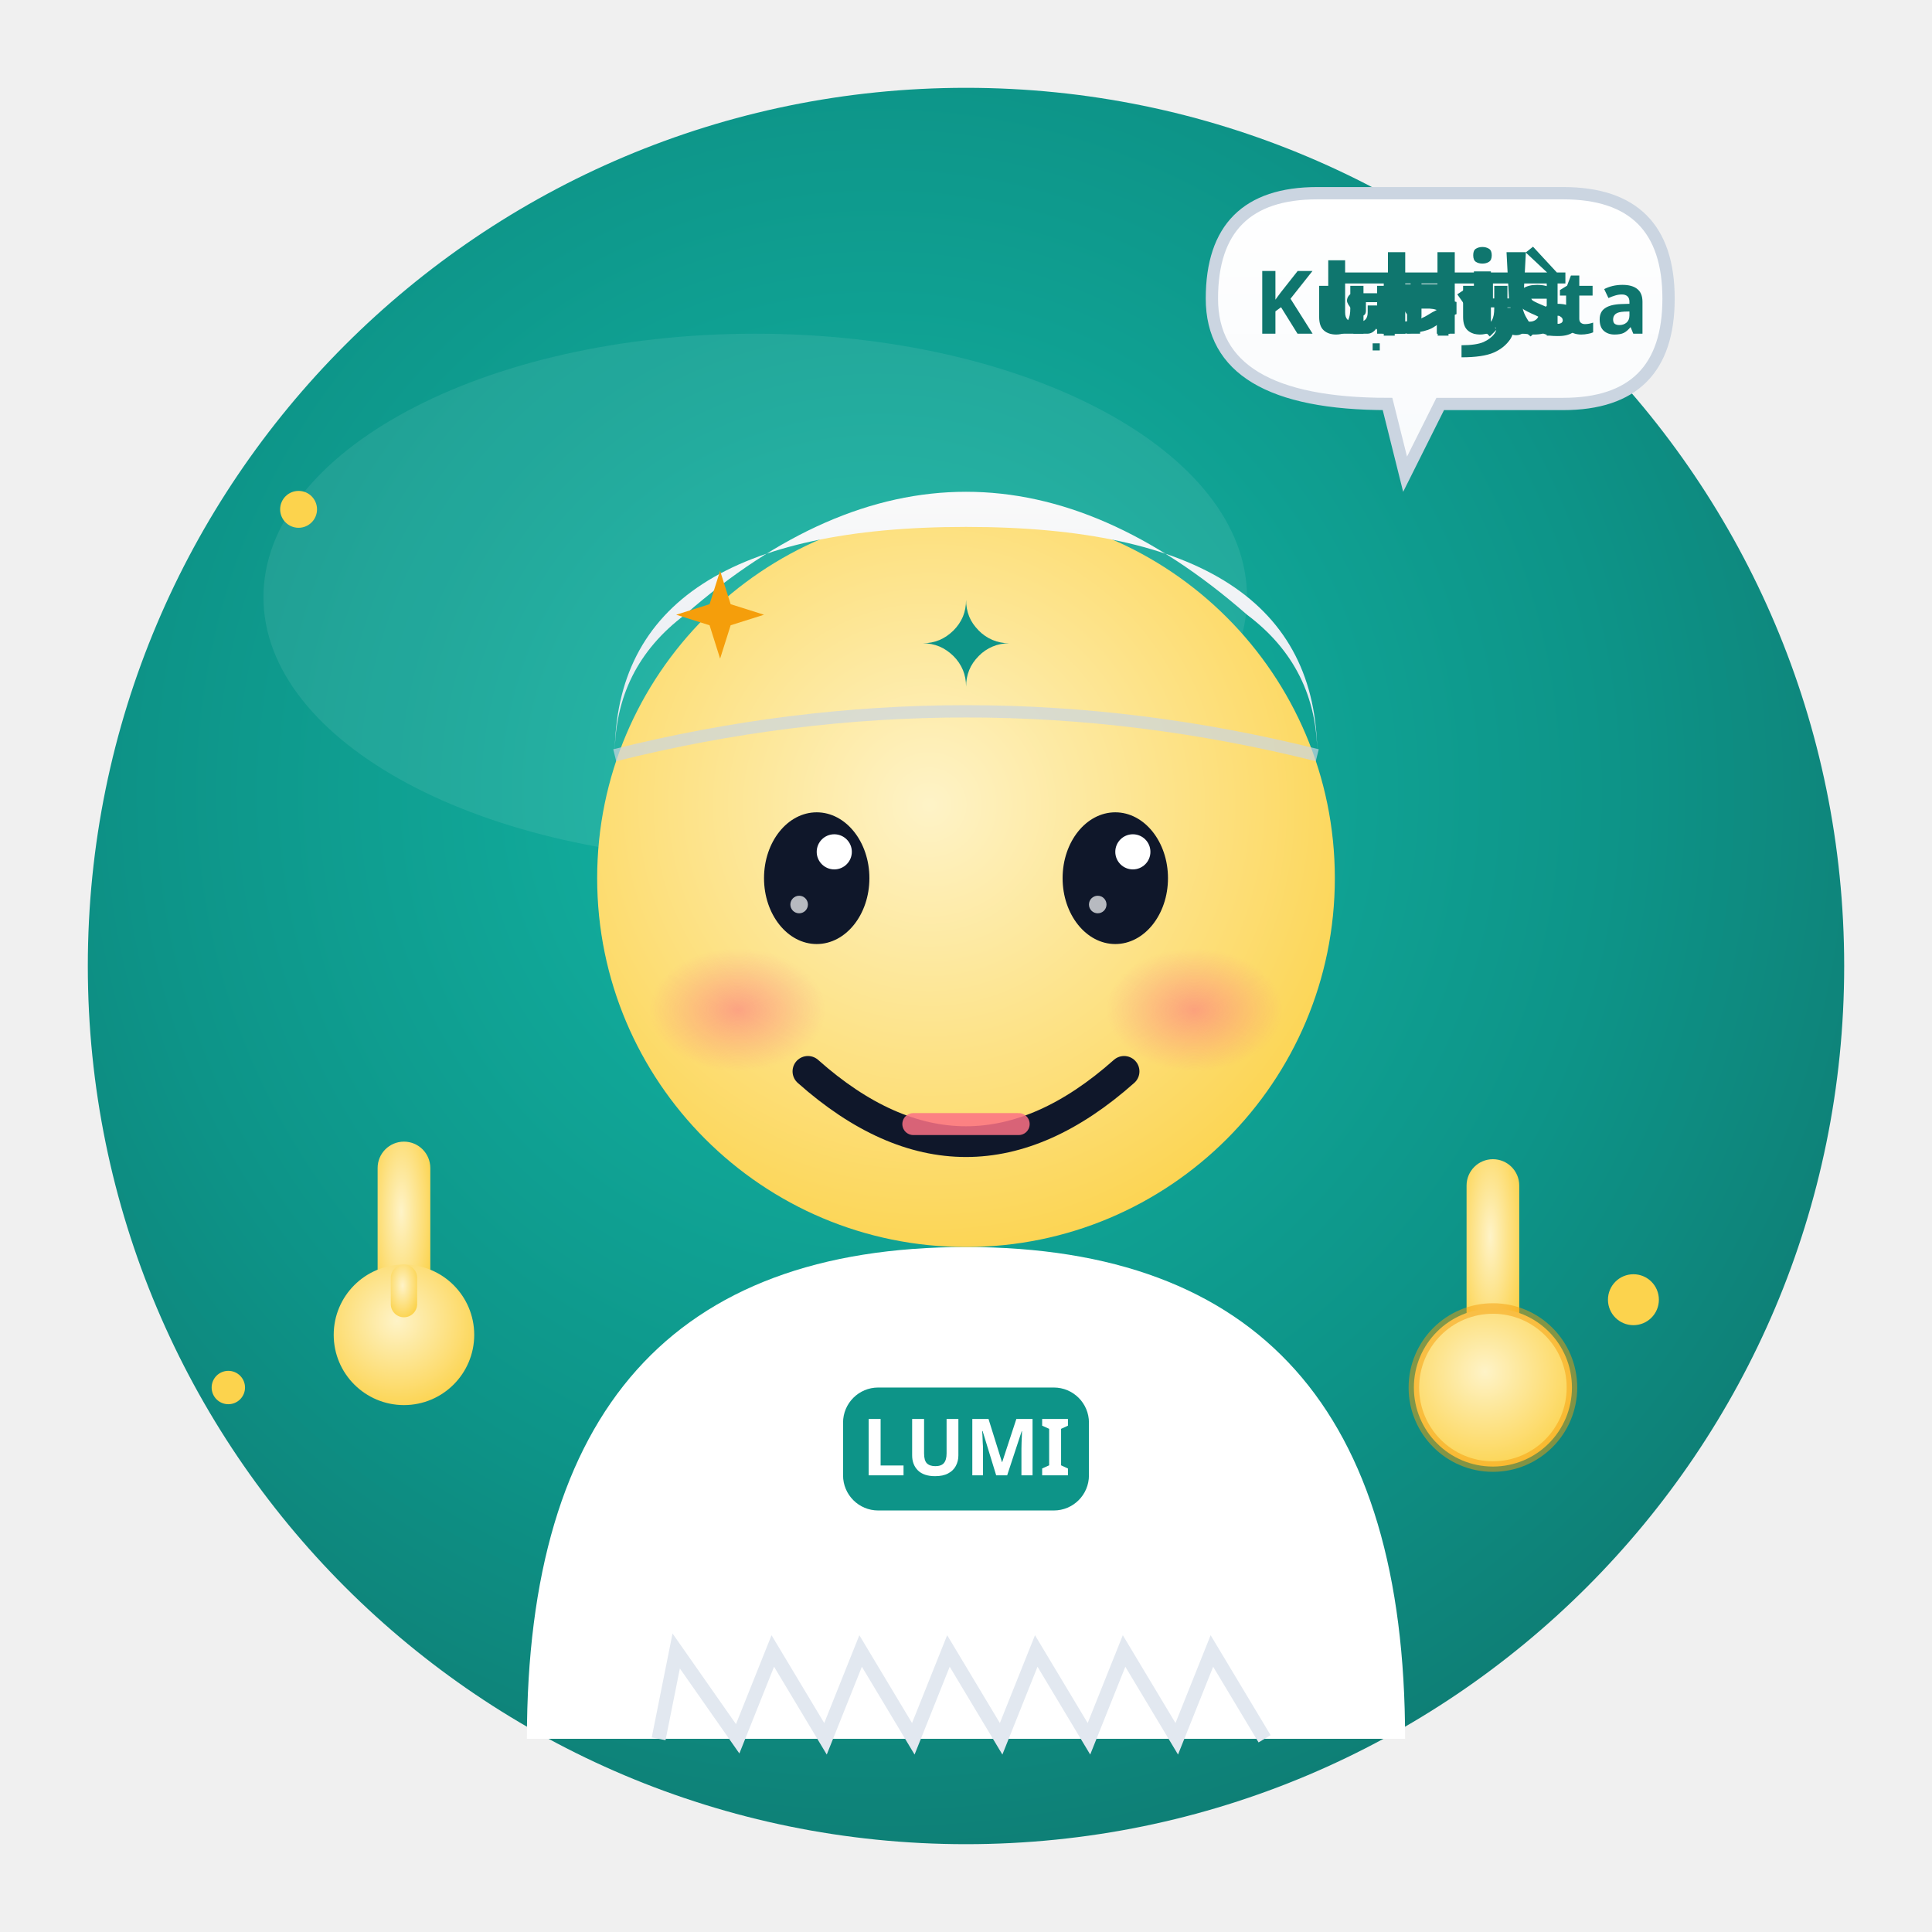
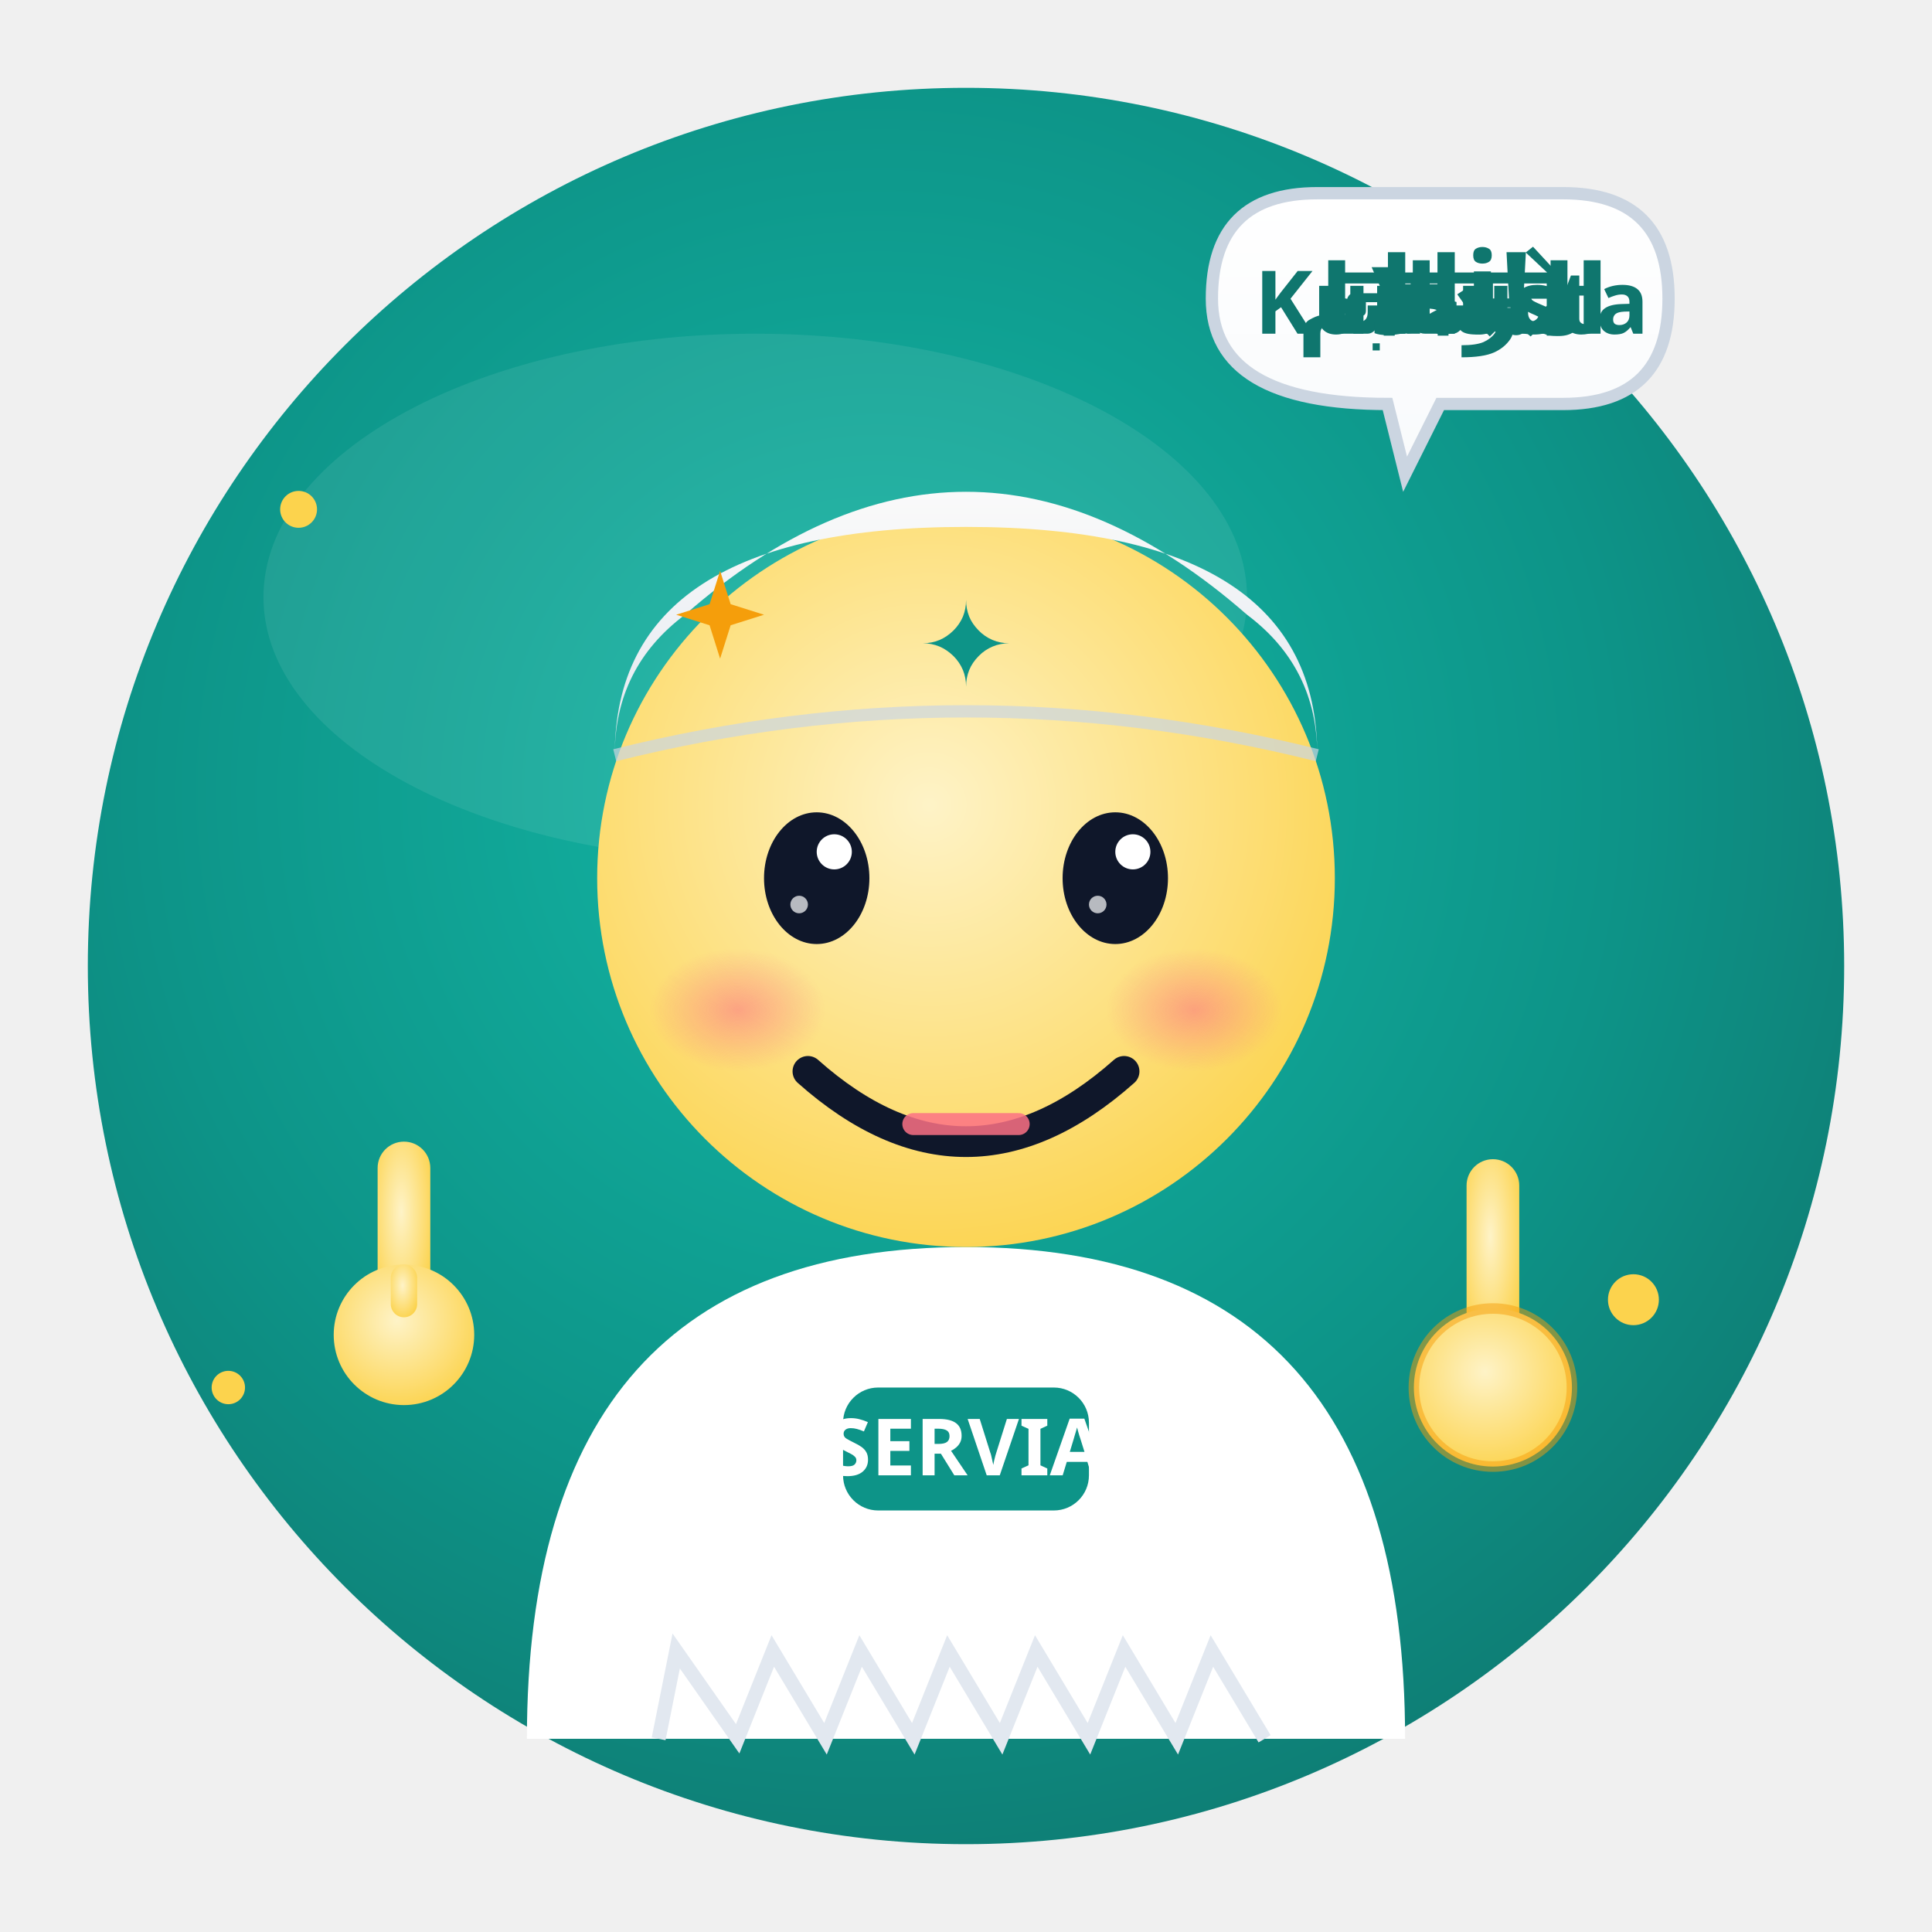
- <svg xmlns="http://www.w3.org/2000/svg" viewBox="0 0 220 220" width="220" height="220" role="img" aria-label="Lumi mascot waving">
+ <svg xmlns="http://www.w3.org/2000/svg" viewBox="0 0 220 220" width="220" height="220" role="img" aria-label="Servia mascot waving">
  <defs>
    <radialGradient id="bg" cx="0.45" cy="0.4" r="0.7">
      <stop offset="0%" stop-color="#14B8A6" />
      <stop offset="60%" stop-color="#0D9488" />
      <stop offset="100%" stop-color="#0F766E" />
    </radialGradient>
    <radialGradient id="cheek" cx="0.5" cy="0.5" r="0.5">
      <stop offset="0%" stop-color="#FB7185" stop-opacity="0.55" />
      <stop offset="100%" stop-color="#FB7185" stop-opacity="0" />
    </radialGradient>
    <radialGradient id="face" cx="0.45" cy="0.4" r="0.65">
      <stop offset="0%" stop-color="#FEF3C7" />
      <stop offset="100%" stop-color="#FCD34D" />
    </radialGradient>
    <linearGradient id="cap" x1="0" y1="0" x2="0" y2="1">
      <stop offset="0%" stop-color="#FAFAFA" />
      <stop offset="100%" stop-color="#E2E8F0" />
    </linearGradient>
    <linearGradient id="bubble" x1="0" y1="0" x2="0" y2="1">
      <stop offset="0%" stop-color="#FFFFFF" />
      <stop offset="100%" stop-color="#F8FAFC" />
    </linearGradient>
    <filter id="soft" x="-20%" y="-20%" width="140%" height="140%">
      <feGaussianBlur stdDeviation="2" />
    </filter>
  </defs>
  <circle cx="110" cy="110" r="100" fill="url(#bg)" />
  <ellipse cx="86" cy="68" rx="56" ry="30" fill="#fff" opacity="0.08" />
  <g fill="#FCD34D">
    <circle cx="178" cy="40" r="2.6">
      <animate attributeName="r" values="2.6;4.4;2.6" dur="2.2s" repeatCount="indefinite" />
      <animate attributeName="opacity" values="0.4;1;0.4" dur="2.2s" repeatCount="indefinite" />
    </circle>
    <circle cx="34" cy="58" r="2.1">
      <animate attributeName="r" values="2.1;3.6;2.1" dur="2.6s" begin="0.3s" repeatCount="indefinite" />
      <animate attributeName="opacity" values="0.3;1;0.3" dur="2.6s" begin="0.3s" repeatCount="indefinite" />
    </circle>
    <circle cx="186" cy="148" r="2.9">
      <animate attributeName="r" values="2.9;4.7;2.9" dur="3s" begin="0.6s" repeatCount="indefinite" />
      <animate attributeName="opacity" values="0.4;1;0.4" dur="3s" begin="0.6s" repeatCount="indefinite" />
    </circle>
    <circle cx="26" cy="158" r="1.9">
      <animate attributeName="r" values="1.9;3.2;1.9" dur="2.4s" begin="0.9s" repeatCount="indefinite" />
      <animate attributeName="opacity" values="0.3;1;0.3" dur="2.4s" begin="0.9s" repeatCount="indefinite" />
    </circle>
  </g>
  <g>
    <animateTransform attributeName="transform" type="translate" values="0 0; 0 -4; 0 0" dur="2.6s" repeatCount="indefinite" />
    <g transform="translate(160 50)">
      <animateTransform attributeName="transform" type="translate" values="160 50; 162 46; 160 50" dur="2.2s" repeatCount="indefinite" />
      <path d="M-22 -16 Q-22 -28 -10 -28 L18 -28 Q30 -28 30 -16 Q30 -4 18 -4 L4 -4 L0 4 L-2 -4 Q-22 -4 -22 -16 Z" fill="url(#bubble)" stroke="#CBD5E1" stroke-width="1.4" />
      <text x="4" y="-12" text-anchor="middle" font-family="system-ui,sans-serif" font-weight="800" font-size="13" fill="#0F766E">
-         <animate attributeName="opacity" values="1;1;0;0;1;1;0;0;1;1;0;0;1" keyTimes="0;0.22;0.25;0.27;0.3;0.5;0.52;0.55;0.57;0.78;0.8;0.83;1" dur="12s" repeatCount="indefinite" />
+         <animate attributeName="opacity" values="1;1;0;0;0;0;0;0;0;0;1" keyTimes="0;0.18;0.20;0.38;0.40;0.58;0.60;0.78;0.80;0.98;1" dur="15s" repeatCount="indefinite" />
        Hi!
      </text>
      <text x="4" y="-12" text-anchor="middle" font-family="system-ui,sans-serif" font-weight="800" font-size="11" fill="#0F766E">
-         <animate attributeName="opacity" values="0;0;0;1;1;0;0;0;0;0;0;0;0" keyTimes="0;0.22;0.25;0.27;0.3;0.5;0.52;0.55;0.57;0.78;0.8;0.83;1" dur="12s" repeatCount="indefinite" />
+         <animate attributeName="opacity" values="0;0;1;1;0;0;0;0;0;0;0" keyTimes="0;0.18;0.20;0.38;0.40;0.58;0.60;0.78;0.80;0.98;1" dur="15s" repeatCount="indefinite" />
        مرحبا
      </text>
      <text x="4" y="-12" text-anchor="middle" font-family="system-ui,sans-serif" font-weight="800" font-size="11" fill="#0F766E">
-         <animate attributeName="opacity" values="0;0;0;0;0;0;0;1;1;0;0;0;0" keyTimes="0;0.22;0.25;0.27;0.3;0.5;0.52;0.55;0.57;0.78;0.8;0.83;1" dur="12s" repeatCount="indefinite" />
+         <animate attributeName="opacity" values="0;0;0;0;1;1;0;0;0;0;0" keyTimes="0;0.18;0.20;0.38;0.40;0.58;0.60;0.78;0.80;0.98;1" dur="15s" repeatCount="indefinite" />
+         السلام
+       </text>
+       <text x="4" y="-12" text-anchor="middle" font-family="system-ui,sans-serif" font-weight="800" font-size="11" fill="#0F766E">
+         <animate attributeName="opacity" values="0;0;0;0;0;0;1;1;0;0;0" keyTimes="0;0.18;0.20;0.38;0.40;0.58;0.60;0.78;0.80;0.98;1" dur="15s" repeatCount="indefinite" />
        नमस्ते
      </text>
      <text x="4" y="-12" text-anchor="middle" font-family="system-ui,sans-serif" font-weight="800" font-size="10" fill="#0F766E">
-         <animate attributeName="opacity" values="0;0;0;0;0;0;0;0;0;0;0;1;0" keyTimes="0;0.22;0.25;0.27;0.3;0.5;0.52;0.55;0.57;0.78;0.8;0.83;1" dur="12s" repeatCount="indefinite" />
+         <animate attributeName="opacity" values="0;0;0;0;0;0;0;0;1;1;0" keyTimes="0;0.18;0.20;0.38;0.40;0.58;0.60;0.78;0.80;0.98;1" dur="15s" repeatCount="indefinite" />
        Kumusta
      </text>
    </g>
    <g transform="translate(170 132)">
      <animateTransform attributeName="transform" type="rotate" values="-18 0 0; 18 0 0; -18 0 0" dur="1.4s" repeatCount="indefinite" additive="sum" />
      <rect x="-3" y="0" width="6" height="22" rx="3" fill="url(#face)" />
      <circle cx="0" cy="26" r="9" fill="url(#face)" />
      <circle cx="0" cy="26" r="9" fill="none" stroke="#F59E0B" stroke-width="1.2" opacity="0.5" />
    </g>
    <g transform="translate(46 130)">
      <animateTransform attributeName="transform" type="rotate" values="0 0 0; -8 0 0; 0 0 0" dur="3s" repeatCount="indefinite" additive="sum" />
      <rect x="-3" y="0" width="6" height="20" rx="3" fill="url(#face)" />
      <circle cx="0" cy="22" r="8" fill="url(#face)" />
      <rect x="-1.5" y="14" width="3" height="6" rx="1.5" fill="url(#face)" />
    </g>
    <path d="M60 198 Q60 142 110 142 Q160 142 160 198 Z" fill="#FFFFFF" />
    <path d="M75 198 L77 188 L84 198 L88 188 L94 198 L98 188 L104 198 L108 188 L114 198 L118 188 L124 198 L128 188 L134 198 L138 188 L144 198" stroke="#E2E8F0" stroke-width="1.6" fill="none" />
    <rect x="96" y="158" width="28" height="14" rx="4" fill="#0D9488" />
-     <text x="110" y="168" text-anchor="middle" font-family="system-ui,sans-serif" font-weight="800" font-size="9" fill="#FFFFFF">LUMI</text>
+     <text x="110" y="168" text-anchor="middle" font-family="system-ui,sans-serif" font-weight="800" font-size="9" fill="#FFFFFF">SERVIA</text>
    <circle cx="110" cy="100" r="42" fill="url(#face)" />
    <ellipse cx="84" cy="115" rx="10" ry="7" fill="url(#cheek)" />
    <ellipse cx="136" cy="115" rx="10" ry="7" fill="url(#cheek)" />
    <g>
      <ellipse cx="93" cy="100" rx="6" ry="7.5" fill="#0F172A">
        <animate attributeName="ry" values="7.5;7.5;0.6;7.5;7.5" dur="4.5s" keyTimes="0;0.45;0.5;0.55;1" repeatCount="indefinite" />
        <animate attributeName="cx" values="93;94.5;91.5;93" dur="6s" repeatCount="indefinite" />
      </ellipse>
      <ellipse cx="127" cy="100" rx="6" ry="7.5" fill="#0F172A">
        <animate attributeName="ry" values="7.5;7.5;0.6;7.5;7.5" dur="4.5s" keyTimes="0;0.45;0.5;0.55;1" repeatCount="indefinite" />
        <animate attributeName="cx" values="127;128.5;125.5;127" dur="6s" repeatCount="indefinite" />
      </ellipse>
      <circle cx="95" cy="97" r="2" fill="#FFFFFF" />
      <circle cx="129" cy="97" r="2" fill="#FFFFFF" />
      <circle cx="91" cy="103" r="1" fill="#FFFFFF" opacity="0.7" />
      <circle cx="125" cy="103" r="1" fill="#FFFFFF" opacity="0.7" />
    </g>
    <path d="M92 122 Q110 138 128 122" stroke="#0F172A" stroke-width="3.5" stroke-linecap="round" fill="none" />
    <path d="M104 128 L116 128" stroke="#FB7185" stroke-width="2.5" stroke-linecap="round" opacity="0.85" />
    <path d="M70 86 Q70 60 110 60 Q150 60 150 86 Q150 76 142 70 Q126 56 110 56 Q94 56 78 70 Q70 76 70 86 Z" fill="url(#cap)" />
    <path d="M70 86 Q110 76 150 86" stroke="#CBD5E1" stroke-width="1.4" fill="none" opacity="0.7" />
    <text x="110" y="78" text-anchor="middle" font-family="system-ui,sans-serif" font-weight="900" font-size="13" fill="#0D9488">✦</text>
    <g transform="translate(82 70)">
      <path d="M0 -5 L1.2 -1.2 L5 0 L1.2 1.2 L0 5 L-1.2 1.2 L-5 0 L-1.2 -1.2 Z" fill="#F59E0B">
        <animateTransform attributeName="transform" type="rotate" values="0;360" dur="6s" repeatCount="indefinite" />
      </path>
    </g>
  </g>
</svg>
